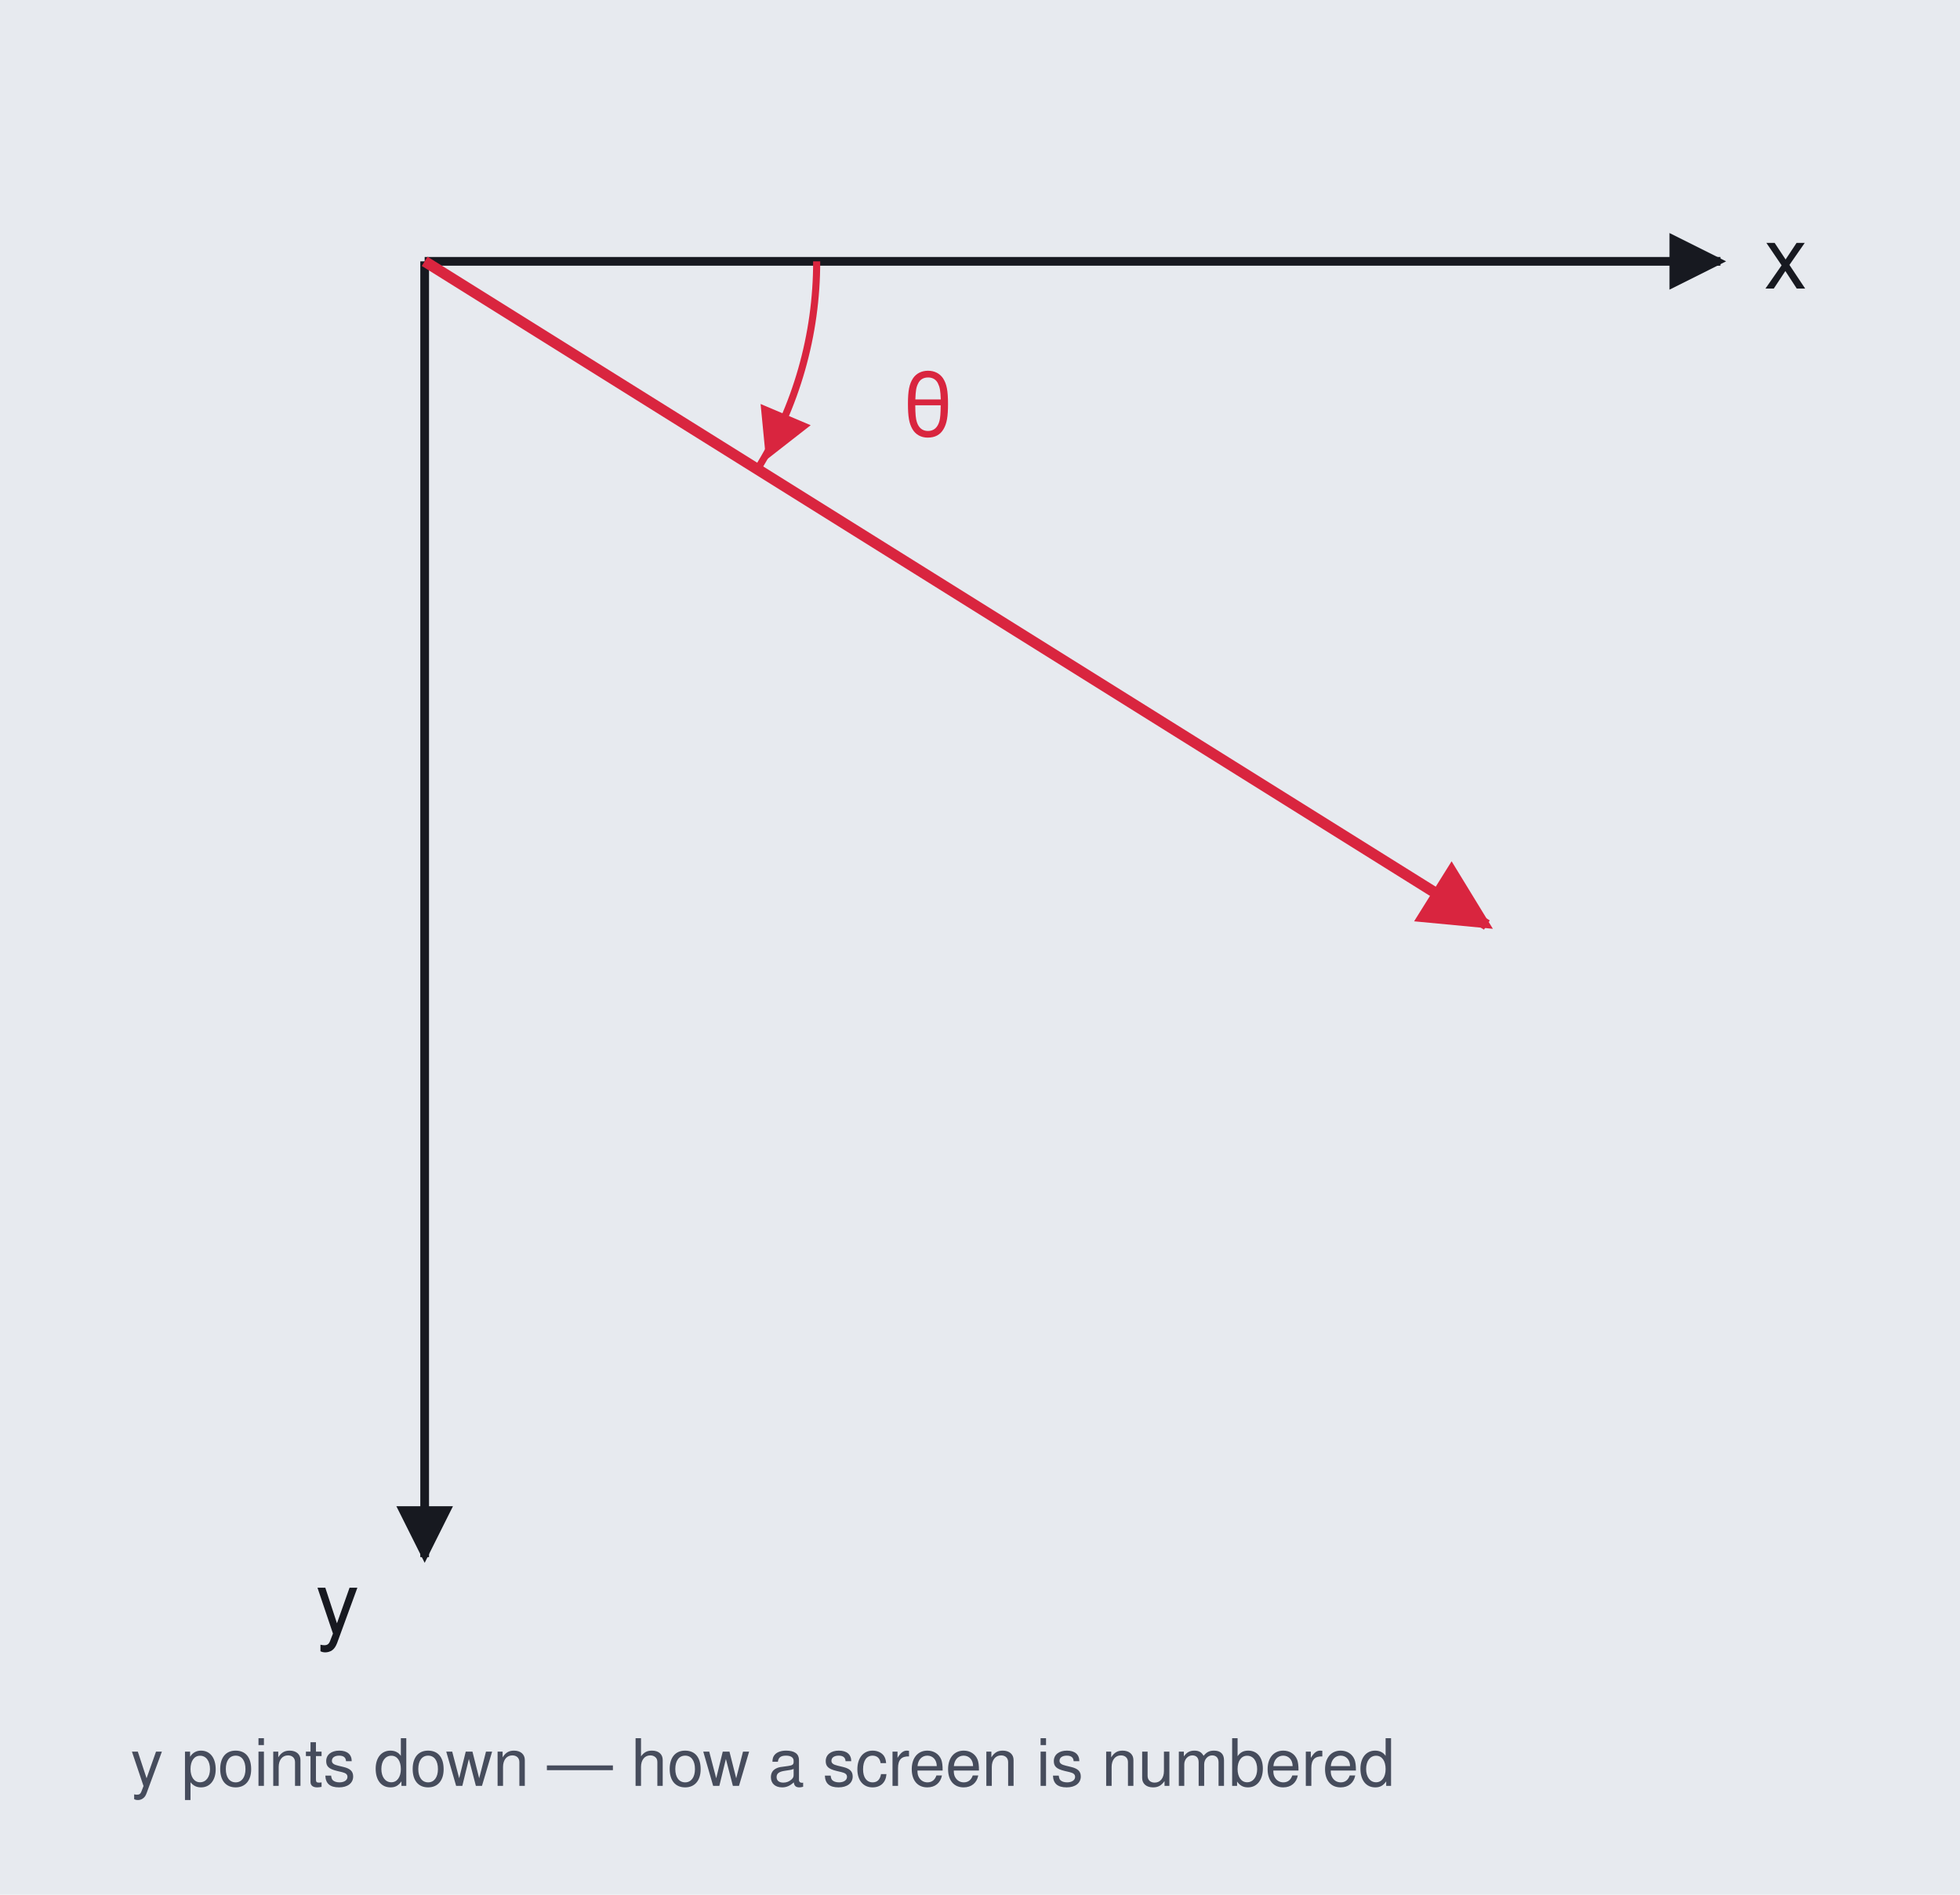
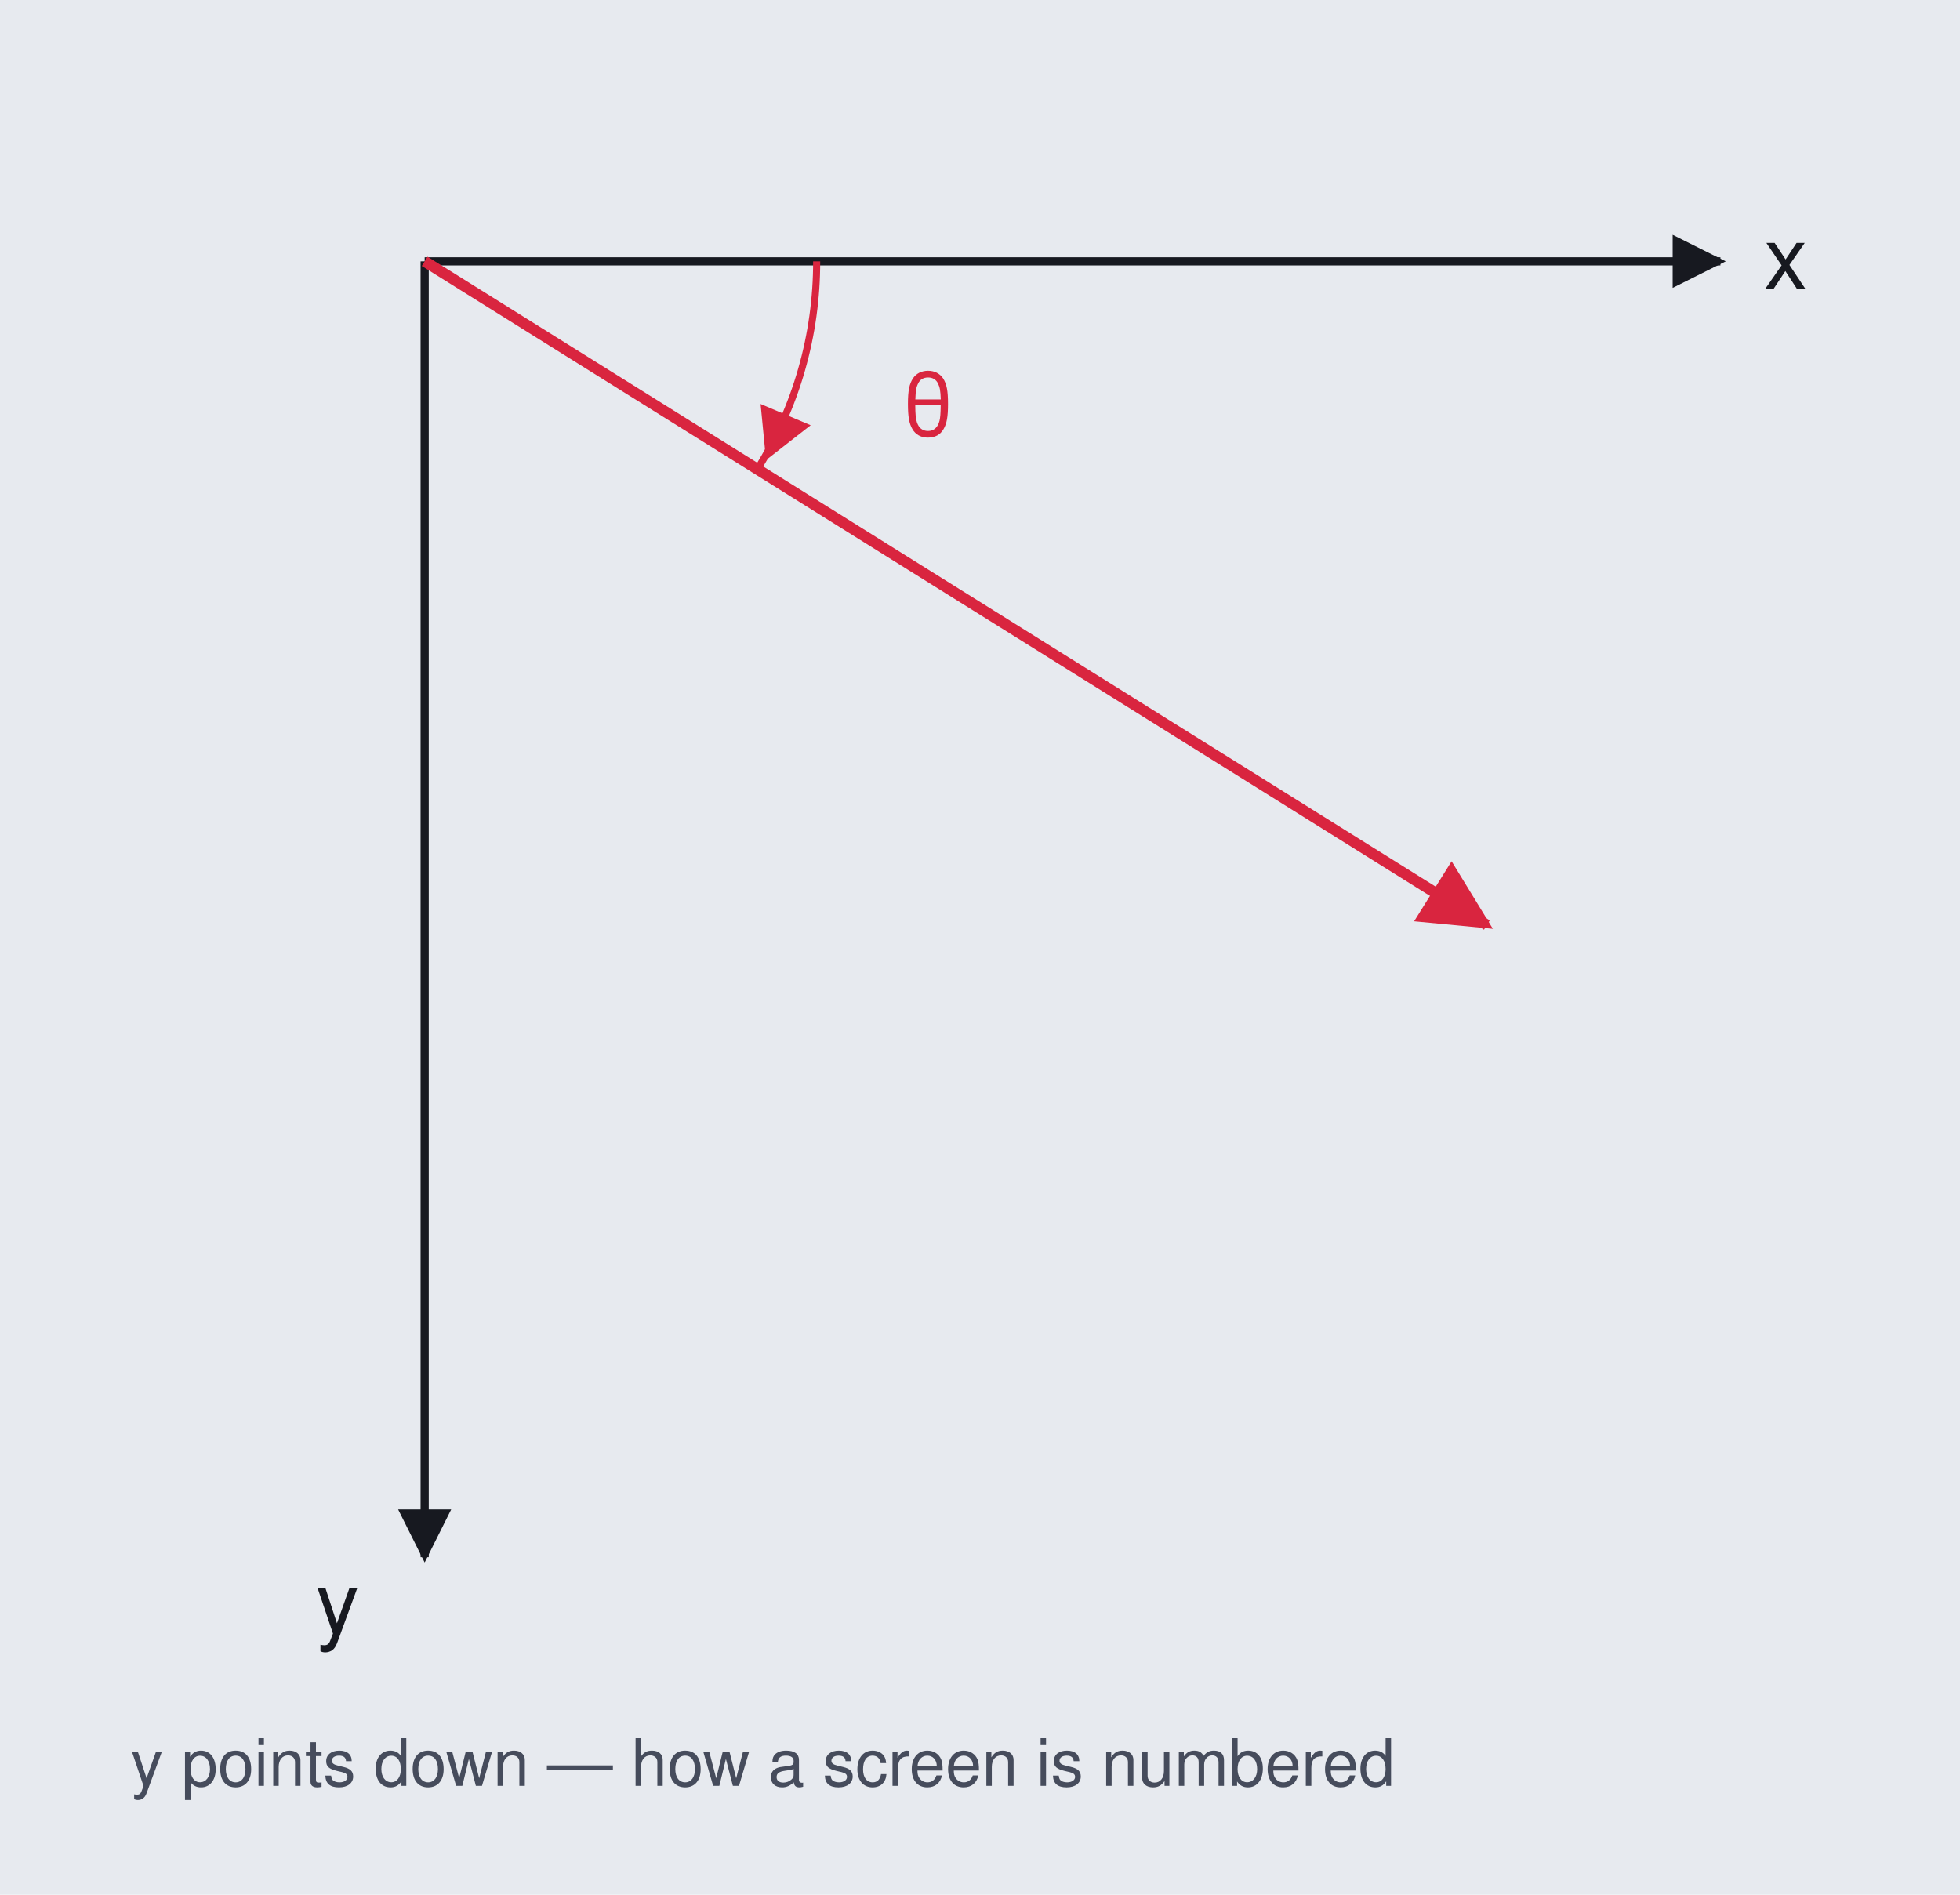
<svg xmlns="http://www.w3.org/2000/svg" viewBox="0.0 0.0 360.0 348.0" width="360" height="348" role="img">
  <rect x="0.0" y="0.0" width="360.0" height="348.0" fill="#e7eaef" />
  <defs>
    <marker id="cw-ink" viewBox="0 0 10 10" refX="9" refY="5" markerWidth="6.5" markerHeight="6.5" orient="auto">
      <path d="M0,0 L10,5 L0,10 z" fill="#171920" />
    </marker>
    <marker id="cw-coral" viewBox="0 0 10 10" refX="9" refY="5" markerWidth="6.5" markerHeight="6.5" orient="auto">
      <path d="M0,0 L10,5 L0,10 z" fill="#d9253f" />
    </marker>
    <marker id="cw-blue" viewBox="0 0 10 10" refX="9" refY="5" markerWidth="6.5" markerHeight="6.5" orient="auto">
      <path d="M0,0 L10,5 L0,10 z" fill="#3c00f7" />
    </marker>
  </defs>
-   <line x1="78.0" y1="48.0" x2="316.0" y2="48.0" stroke="#171920" stroke-width="1.6" fill="none" marker-end="url(#cw-ink)" />
-   <line x1="78.0" y1="48.0" x2="78.0" y2="286.0" stroke="#171920" stroke-width="1.6" fill="none" marker-end="url(#cw-ink)" />
+   <line x1="78.0" y1="48.0" x2="316.0" y2="48.0" stroke="#171920" stroke-width="1.5" fill="none" marker-end="url(#cw-ink)" />
+   <line x1="78.0" y1="48.0" x2="78.0" y2="286.0" stroke="#171920" stroke-width="1.5" fill="none" marker-end="url(#cw-ink)" />
  <line x1="78.0" y1="48.0" x2="273.1" y2="169.9" stroke="#d9253f" stroke-width="2" fill="none" marker-end="url(#cw-coral)" />
  <path d="M150.0,48.0 A72.0,72.0 0 0 1 139.1,86.2" fill="none" stroke="#d9253f" stroke-width="1.3" />
  <polygon points="140.7,84.5 148.9,78.1 139.7,74.2" fill="#d9253f" />
  <text x="324.0" y="53.0" font-family="ui-monospace, GeistMonoVariableVF, Helvetica, monospace" font-size="16" fill="#171920" text-anchor="start">x</text>
  <text x="58.0" y="300.0" font-family="ui-monospace, GeistMonoVariableVF, Helvetica, monospace" font-size="16" fill="#171920" text-anchor="start">y</text>
  <text x="166.0" y="80.0" font-family="ui-monospace, GeistMonoVariableVF, Helvetica, monospace" font-size="16" fill="#d9253f" text-anchor="start">θ</text>
  <text x="24.0" y="328.0" font-family="ui-monospace, GeistMonoVariableVF, Helvetica, monospace" font-size="12" fill="#464c5c" text-anchor="start">y points down — how a screen is numbered</text>
</svg>
